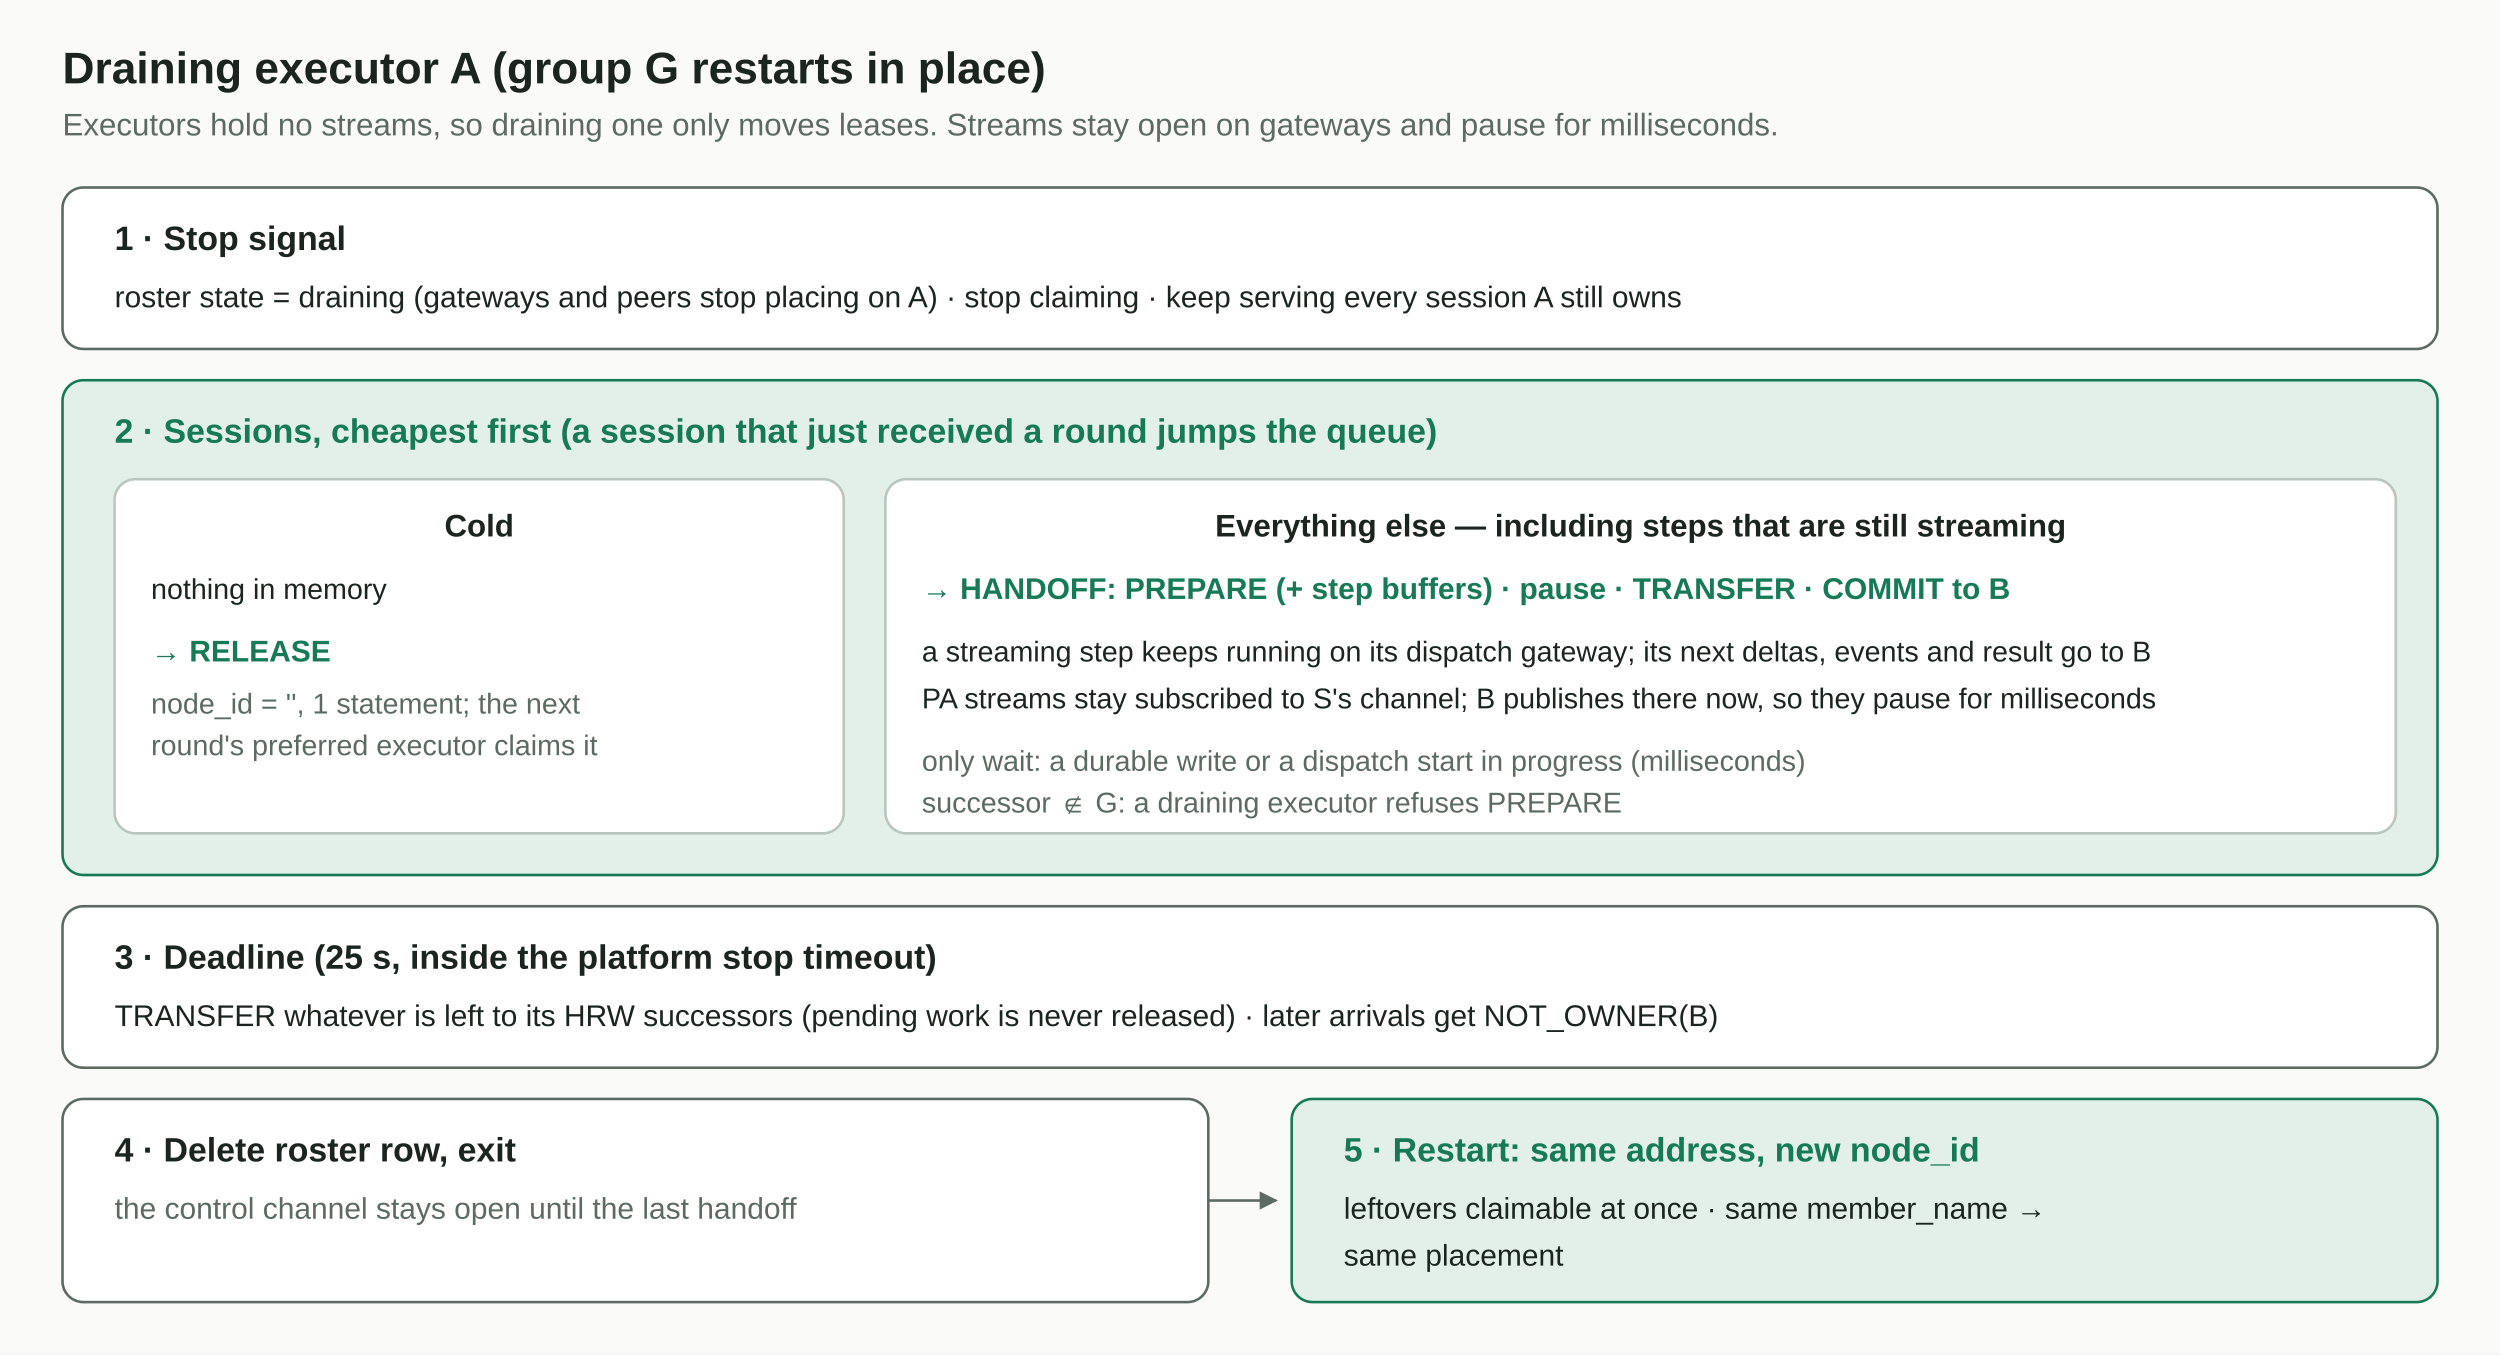
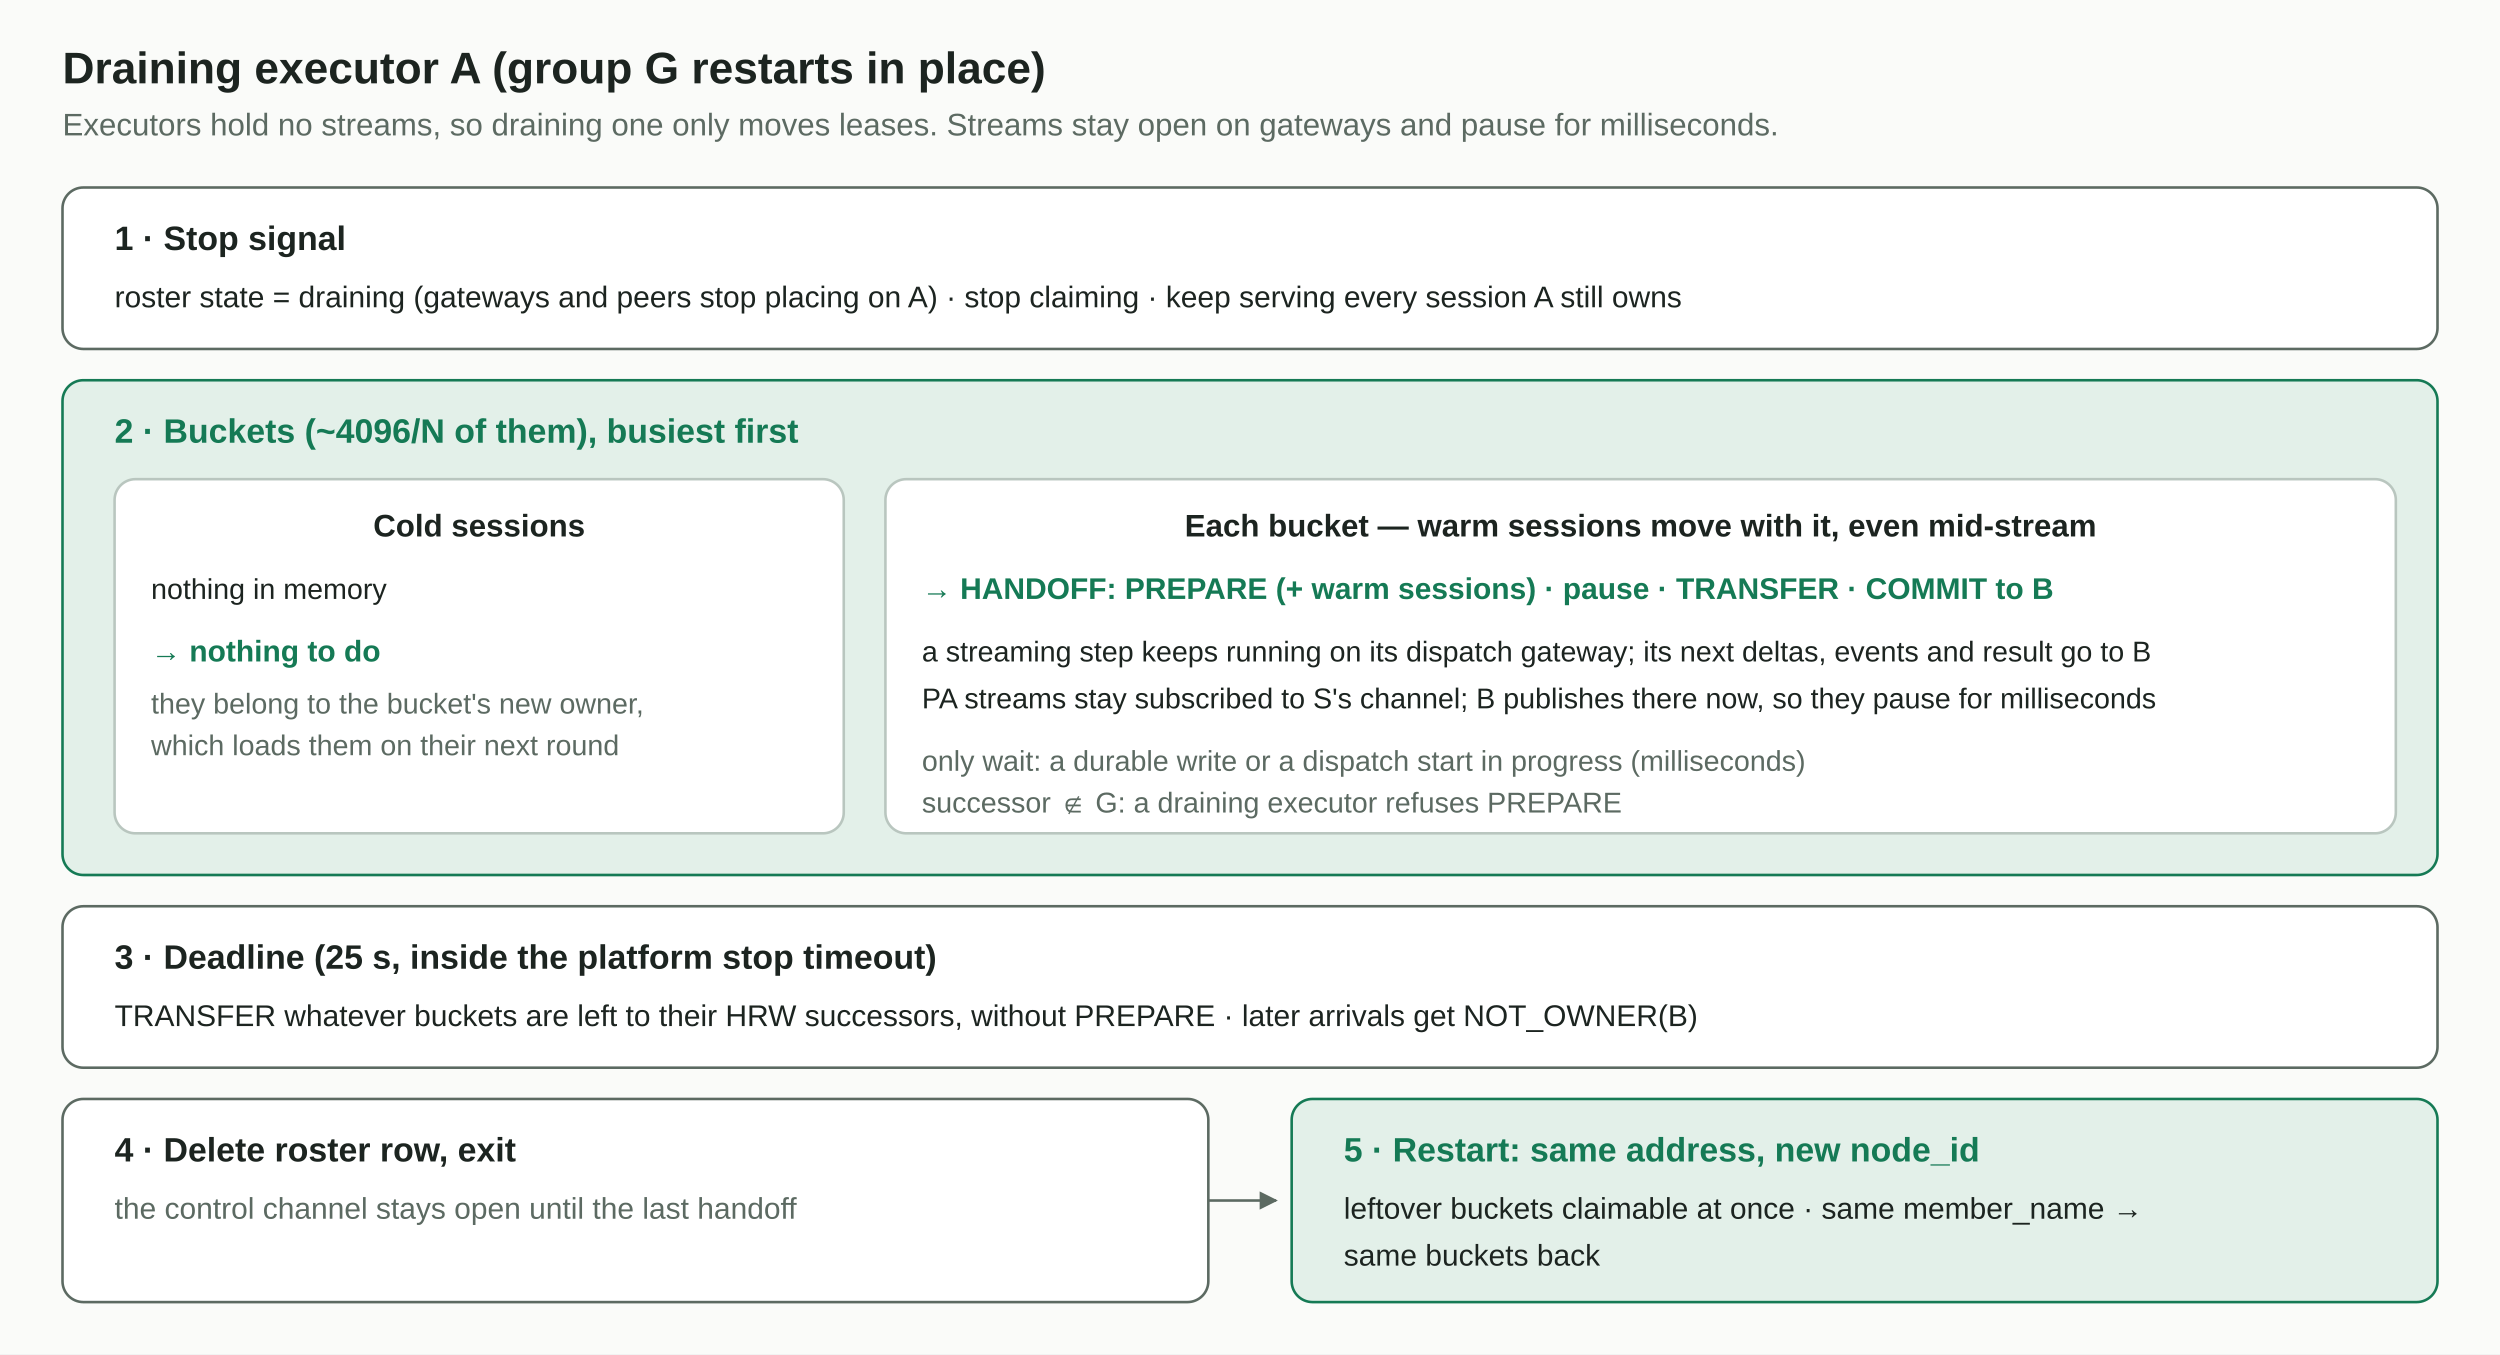
<svg xmlns="http://www.w3.org/2000/svg" viewBox="0 0 960 520" font-family="Arial, Helvetica, sans-serif">
  <defs>
    <marker id="ar" viewBox="0 0 10 10" refX="9" refY="5" markerWidth="7" markerHeight="7" orient="auto-start-reverse">
      <path d="M0 0L10 5L0 10z" fill="#5c6a62" />
    </marker>
  </defs>
  <rect x="0" y="0" width="960" height="520" fill="#fafbf9" />
  <text x="24" y="32" font-size="17" font-weight="bold" fill="#1c2420">Draining executor A (group G restarts in place)</text>
  <text x="24" y="52" font-size="12" fill="#5c6a62">Executors hold no streams, so draining one only moves leases. Streams stay open on gateways and pause for milliseconds.</text>
  <rect x="24" y="72" width="912" height="62" rx="8" fill="#ffffff" stroke="#5c6a62" />
  <text x="44" y="96" font-size="13" font-weight="bold" fill="#1c2420">1 · Stop signal</text>
  <text x="44" y="118" font-size="11.5" fill="#1c2420">roster state = draining (gateways and peers stop placing on A) · stop claiming · keep serving every session A still owns</text>
  <rect x="24" y="146" width="912" height="190" rx="8" fill="#e3f0e9" stroke="#157a55" />
-   <text x="44" y="170" font-size="13" font-weight="bold" fill="#157a55">2 · Sessions, cheapest first (a session that just received a round jumps the queue)</text>
+   <text x="44" y="170" font-size="13" font-weight="bold" fill="#157a55">2 · Buckets (~4096/N of them), busiest first</text>
  <rect x="44" y="184" width="280" height="136" rx="8" fill="#ffffff" stroke="#b9c6bf" />
-   <text x="184" y="206" font-size="12" font-weight="bold" text-anchor="middle" fill="#1c2420">Cold</text>
+   <text x="184" y="206" font-size="12" font-weight="bold" text-anchor="middle" fill="#1c2420">Cold sessions</text>
  <text x="58" y="230" font-size="11" fill="#1c2420">nothing in memory</text>
-   <text x="58" y="254" font-size="11.5" font-weight="bold" fill="#157a55">→ RELEASE</text>
-   <text x="58" y="274" font-size="11" fill="#5c6a62">node_id = '', 1 statement; the next</text>
-   <text x="58" y="290" font-size="11" fill="#5c6a62">round's preferred executor claims it</text>
+   <text x="58" y="254" font-size="11.5" font-weight="bold" fill="#157a55">→ nothing to do</text>
+   <text x="58" y="274" font-size="11" fill="#5c6a62">they belong to the bucket's new owner,</text>
+   <text x="58" y="290" font-size="11" fill="#5c6a62">which loads them on their next round</text>
  <rect x="340" y="184" width="580" height="136" rx="8" fill="#ffffff" stroke="#b9c6bf" />
-   <text x="630" y="206" font-size="12" font-weight="bold" text-anchor="middle" fill="#1c2420">Everything else — including steps that are still streaming</text>
-   <text x="354" y="230" font-size="11.5" font-weight="bold" fill="#157a55">→ HANDOFF: PREPARE (+ step buffers) · pause · TRANSFER · COMMIT to B</text>
+   <text x="630" y="206" font-size="12" font-weight="bold" text-anchor="middle" fill="#1c2420">Each bucket — warm sessions move with it, even mid-stream</text>
+   <text x="354" y="230" font-size="11.5" font-weight="bold" fill="#157a55">→ HANDOFF: PREPARE (+ warm sessions) · pause · TRANSFER · COMMIT to B</text>
  <text x="354" y="254" font-size="11" fill="#1c2420">a streaming step keeps running on its dispatch gateway; its next deltas, events and result go to B</text>
  <text x="354" y="272" font-size="11" fill="#1c2420">PA streams stay subscribed to S's channel; B publishes there now, so they pause for milliseconds</text>
  <text x="354" y="296" font-size="11" fill="#5c6a62">only wait: a durable write or a dispatch start in progress (milliseconds)</text>
  <text x="354" y="312" font-size="11" fill="#5c6a62">successor ∉ G: a draining executor refuses PREPARE</text>
  <rect x="24" y="348" width="912" height="62" rx="8" fill="#ffffff" stroke="#5c6a62" />
  <text x="44" y="372" font-size="13" font-weight="bold" fill="#1c2420">3 · Deadline (25 s, inside the platform stop timeout)</text>
-   <text x="44" y="394" font-size="11.5" fill="#1c2420">TRANSFER whatever is left to its HRW successors (pending work is never released) · later arrivals get NOT_OWNER(B)</text>
+   <text x="44" y="394" font-size="11.5" fill="#1c2420">TRANSFER whatever buckets are left to their HRW successors, without PREPARE · later arrivals get NOT_OWNER(B)</text>
  <rect x="24" y="422" width="440" height="78" rx="8" fill="#ffffff" stroke="#5c6a62" />
  <text x="44" y="446" font-size="13" font-weight="bold" fill="#1c2420">4 · Delete roster row, exit</text>
  <text x="44" y="468" font-size="11.5" fill="#5c6a62">the control channel stays open until the last handoff</text>
  <line x1="464" y1="461" x2="490" y2="461" stroke="#5c6a62" marker-end="url(#ar)" />
  <rect x="496" y="422" width="440" height="78" rx="8" fill="#e3f0e9" stroke="#157a55" />
  <text x="516" y="446" font-size="13" font-weight="bold" fill="#157a55">5 · Restart: same address, new node_id</text>
-   <text x="516" y="468" font-size="11.5" fill="#1c2420">leftovers claimable at once · same member_name →</text>
-   <text x="516" y="486" font-size="11.5" fill="#1c2420">same placement</text>
+   <text x="516" y="468" font-size="11.5" fill="#1c2420">leftover buckets claimable at once · same member_name →</text>
+   <text x="516" y="486" font-size="11.5" fill="#1c2420">same buckets back</text>
</svg>
